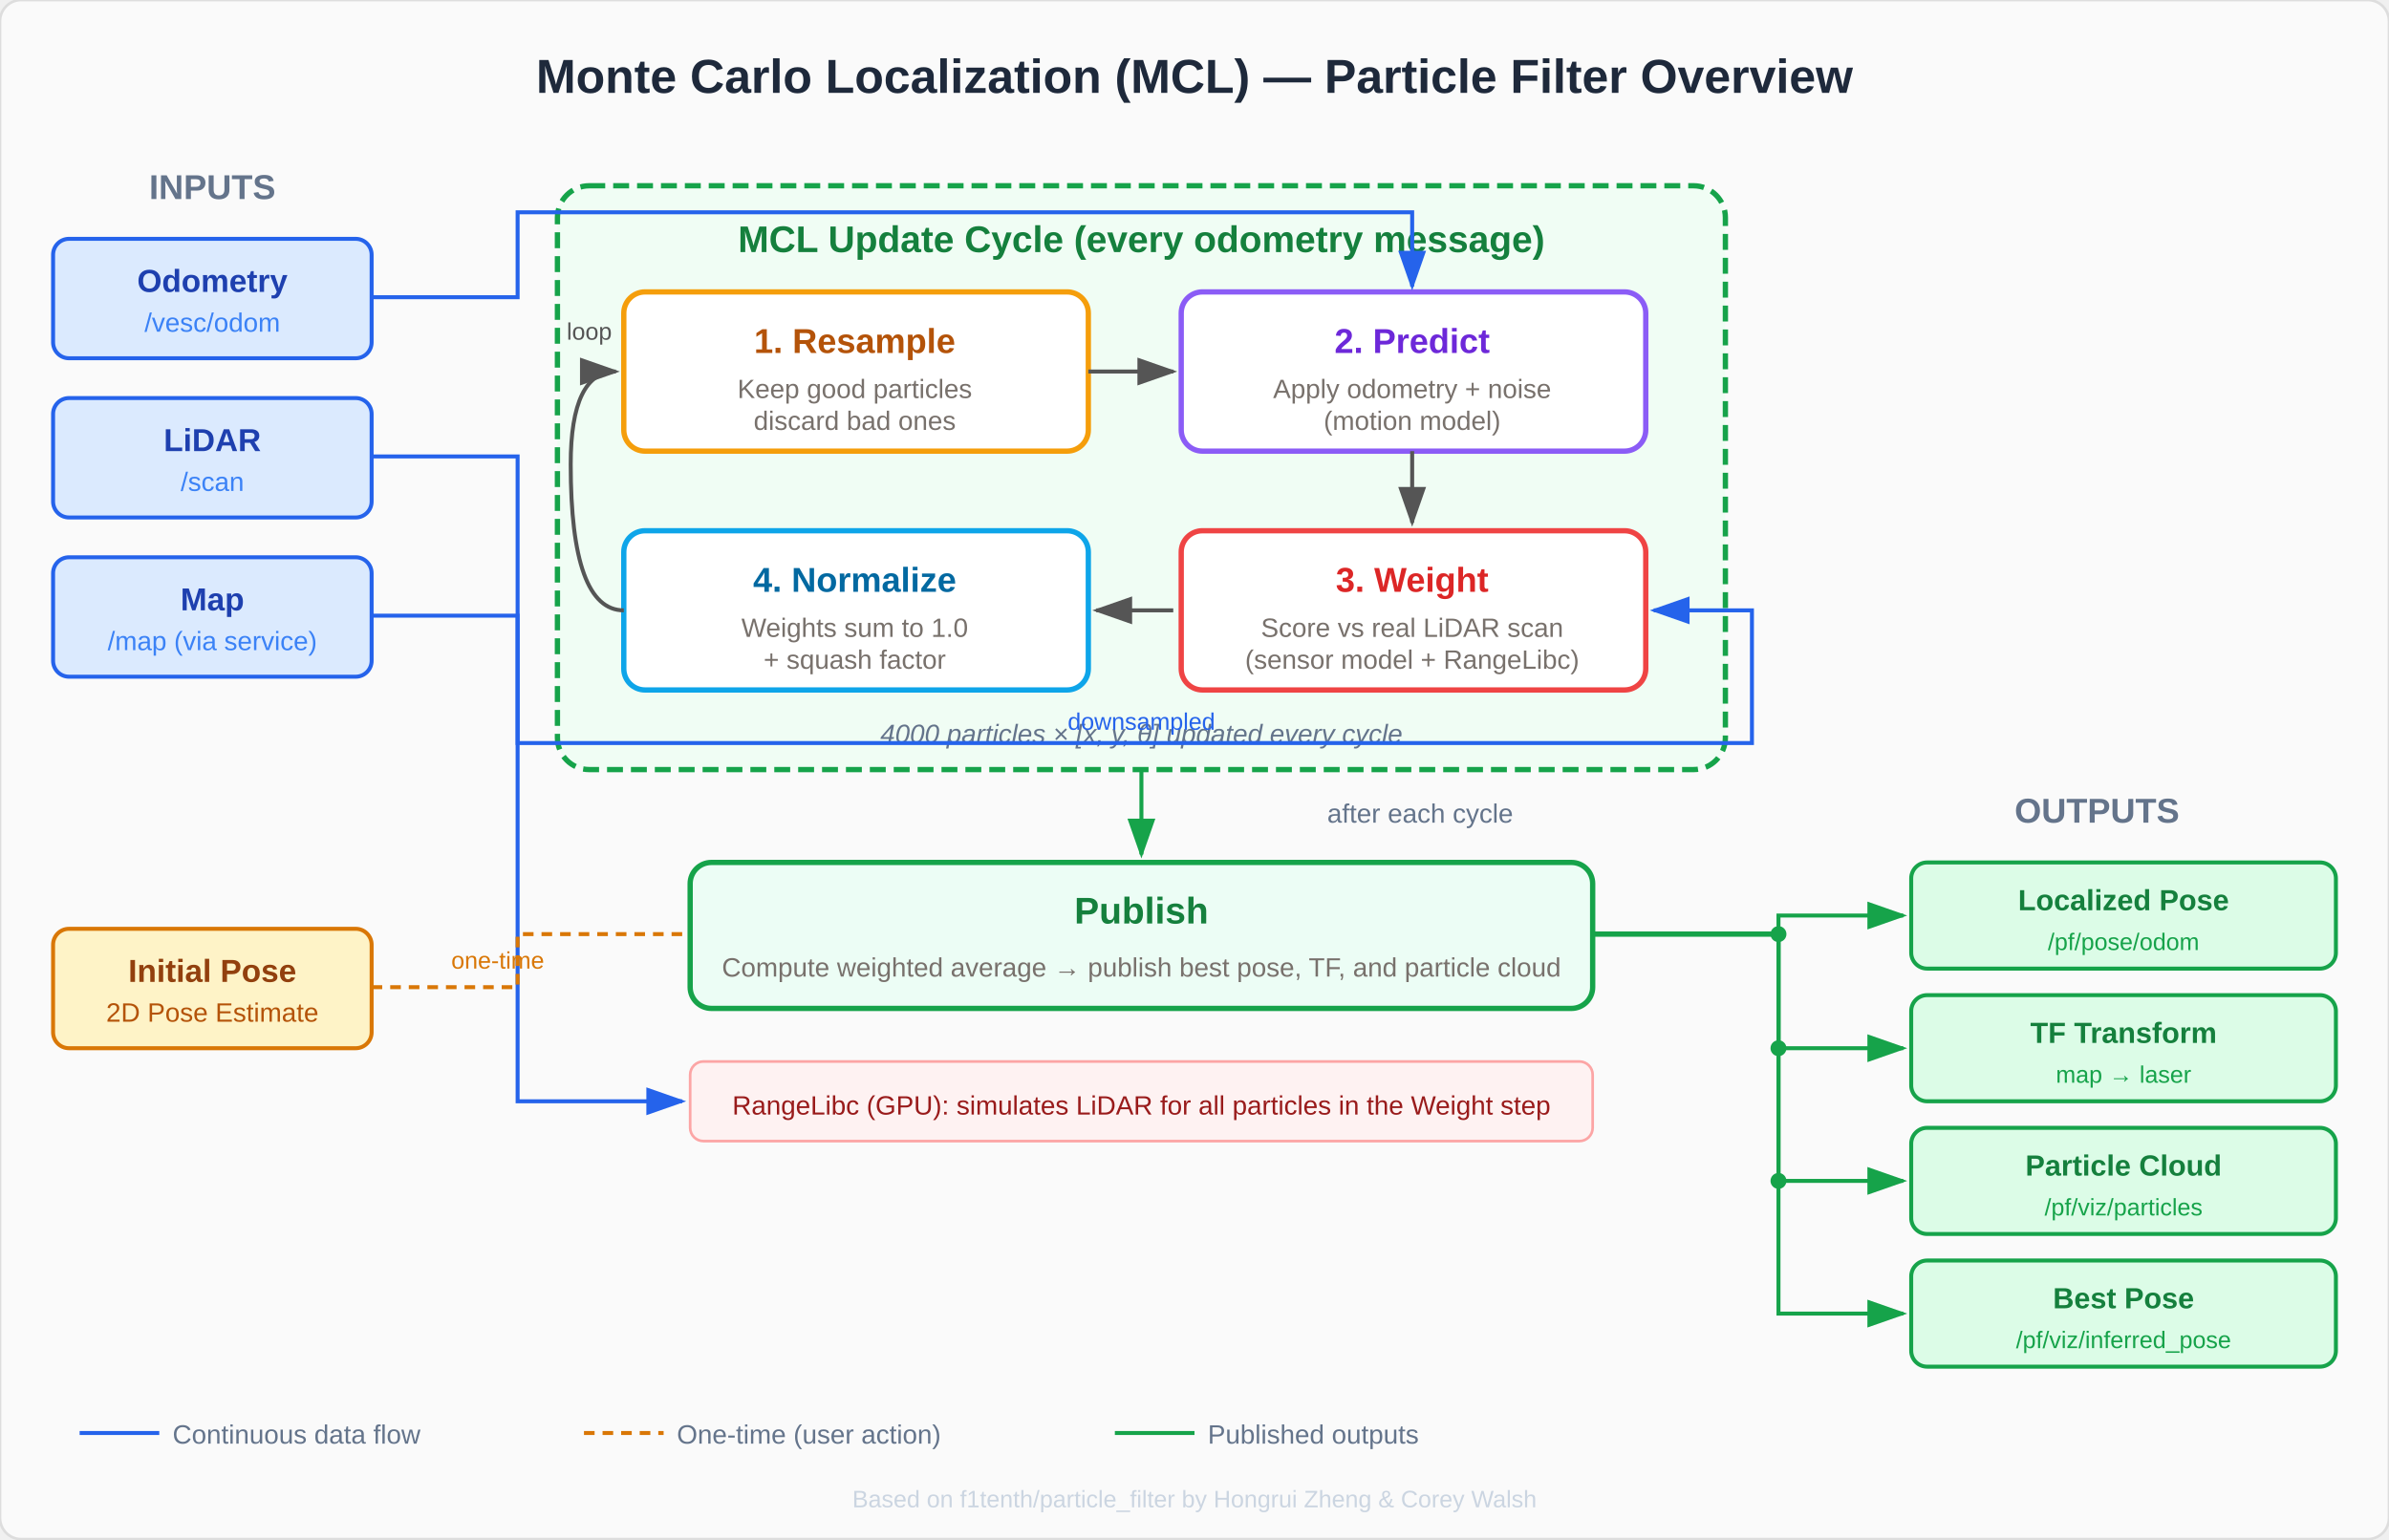
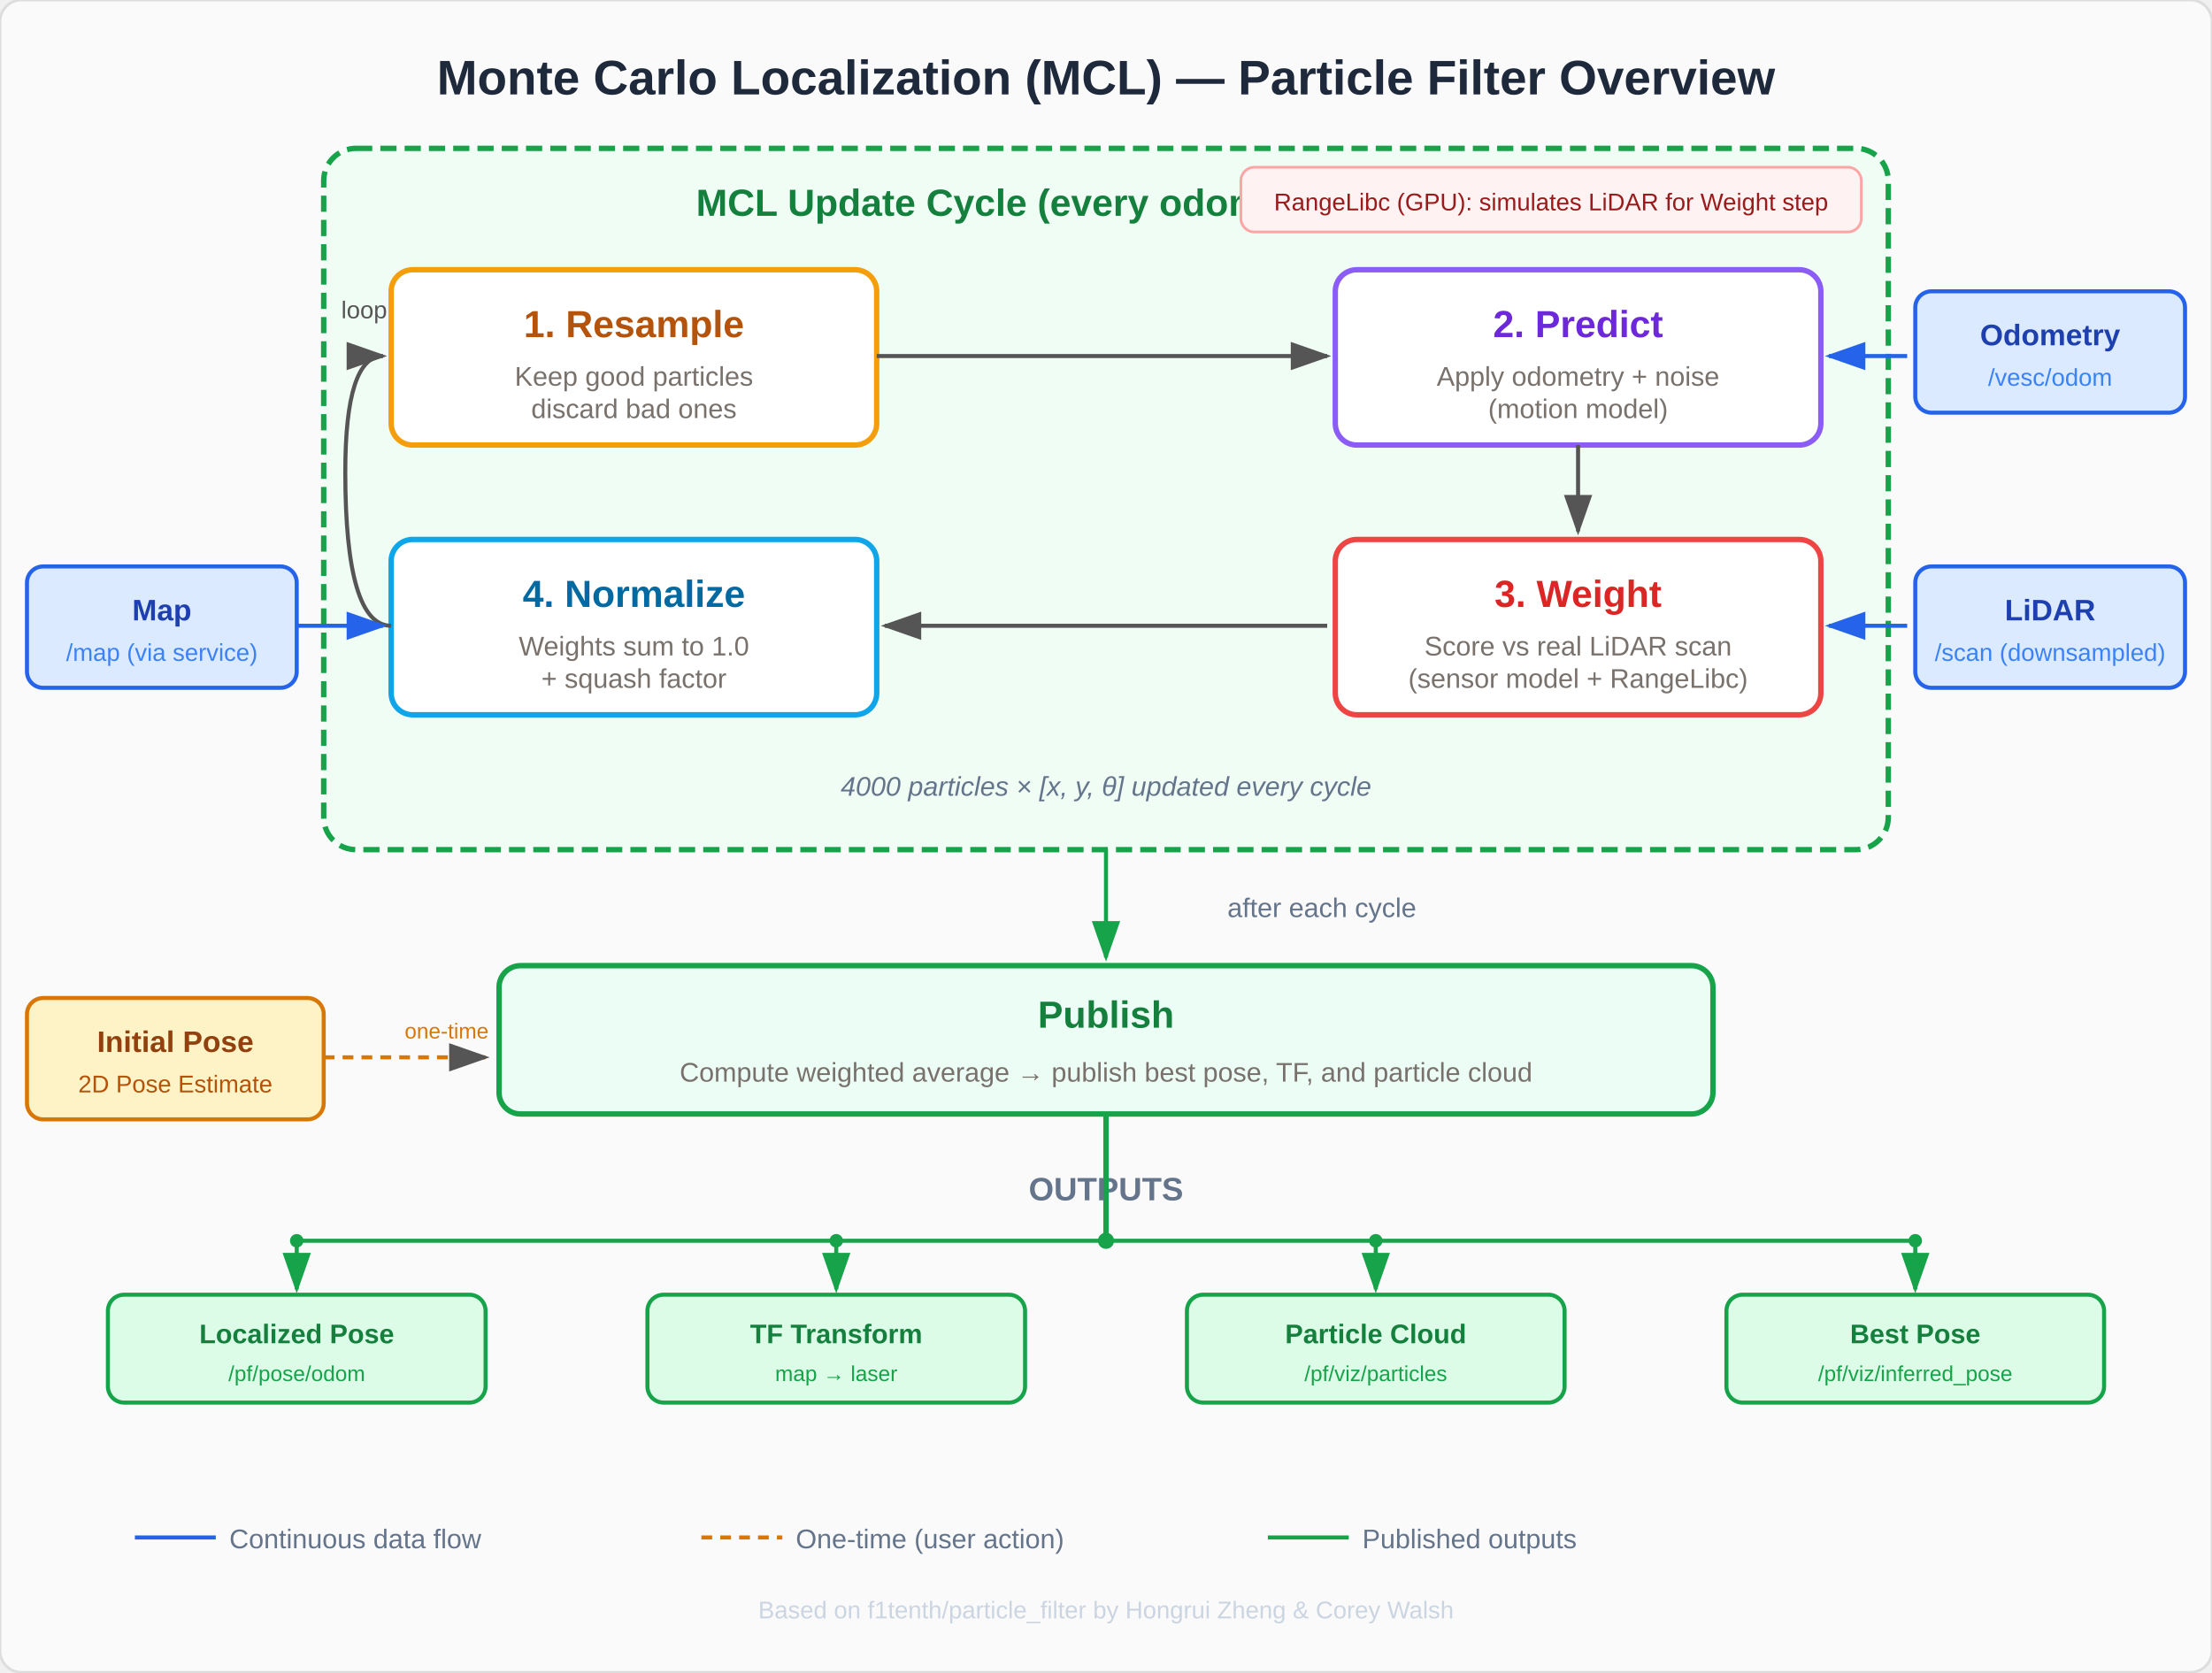
- <svg xmlns="http://www.w3.org/2000/svg" viewBox="0 0 900 580" font-family="Arial, Helvetica, sans-serif">
+ <svg xmlns="http://www.w3.org/2000/svg" viewBox="0 0 820 620" font-family="Arial, Helvetica, sans-serif">
  <defs>
    <marker id="arrow" markerWidth="10" markerHeight="7" refX="9" refY="3.5" orient="auto">
      <polygon points="0 0, 10 3.5, 0 7" fill="#555" />
    </marker>
    <marker id="arrow-blue" markerWidth="10" markerHeight="7" refX="9" refY="3.5" orient="auto">
      <polygon points="0 0, 10 3.5, 0 7" fill="#2563eb" />
    </marker>
    <marker id="arrow-green" markerWidth="10" markerHeight="7" refX="9" refY="3.5" orient="auto">
      <polygon points="0 0, 10 3.5, 0 7" fill="#16a34a" />
    </marker>
  </defs>
-   <rect width="900" height="580" rx="8" fill="#fafafa" stroke="#ddd" stroke-width="1" />
-   <text x="450" y="35" text-anchor="middle" font-size="18" font-weight="bold" fill="#1e293b">Monte Carlo Localization (MCL) — Particle Filter Overview</text>
-   <text x="80" y="75" text-anchor="middle" font-size="13" font-weight="bold" fill="#64748b">INPUTS</text>
-   <rect x="20" y="90" width="120" height="45" rx="6" fill="#dbeafe" stroke="#2563eb" stroke-width="1.5" />
-   <text x="80" y="110" text-anchor="middle" font-size="12" font-weight="bold" fill="#1e40af">Odometry</text>
-   <text x="80" y="125" text-anchor="middle" font-size="10" fill="#3b82f6">/vesc/odom</text>
-   <rect x="20" y="150" width="120" height="45" rx="6" fill="#dbeafe" stroke="#2563eb" stroke-width="1.5" />
-   <text x="80" y="170" text-anchor="middle" font-size="12" font-weight="bold" fill="#1e40af">LiDAR</text>
-   <text x="80" y="185" text-anchor="middle" font-size="10" fill="#3b82f6">/scan</text>
-   <rect x="20" y="210" width="120" height="45" rx="6" fill="#dbeafe" stroke="#2563eb" stroke-width="1.5" />
-   <text x="80" y="230" text-anchor="middle" font-size="12" font-weight="bold" fill="#1e40af">Map</text>
-   <text x="80" y="245" text-anchor="middle" font-size="10" fill="#3b82f6">/map (via service)</text>
-   <rect x="20" y="350" width="120" height="45" rx="6" fill="#fef3c7" stroke="#d97706" stroke-width="1.5" />
-   <text x="80" y="370" text-anchor="middle" font-size="12" font-weight="bold" fill="#92400e">Initial Pose</text>
-   <text x="80" y="385" text-anchor="middle" font-size="10" fill="#b45309">2D Pose Estimate</text>
-   <rect x="210" y="70" width="440" height="220" rx="12" fill="#f0fdf4" stroke="#16a34a" stroke-width="2" stroke-dasharray="6,3" />
-   <text x="430" y="95" text-anchor="middle" font-size="14" font-weight="bold" fill="#15803d">MCL Update Cycle (every odometry message)</text>
-   <rect x="235" y="110" width="175" height="60" rx="8" fill="#fff" stroke="#f59e0b" stroke-width="2" />
-   <text x="322" y="133" text-anchor="middle" font-size="13" font-weight="bold" fill="#b45309">1. Resample</text>
-   <text x="322" y="150" text-anchor="middle" font-size="10" fill="#78716c">Keep good particles</text>
-   <text x="322" y="162" text-anchor="middle" font-size="10" fill="#78716c">discard bad ones</text>
-   <rect x="445" y="110" width="175" height="60" rx="8" fill="#fff" stroke="#8b5cf6" stroke-width="2" />
-   <text x="532" y="133" text-anchor="middle" font-size="13" font-weight="bold" fill="#6d28d9">2. Predict</text>
-   <text x="532" y="150" text-anchor="middle" font-size="10" fill="#78716c">Apply odometry + noise</text>
-   <text x="532" y="162" text-anchor="middle" font-size="10" fill="#78716c">(motion model)</text>
-   <line x1="410" y1="140" x2="442" y2="140" stroke="#555" stroke-width="1.5" marker-end="url(#arrow)" />
-   <rect x="445" y="200" width="175" height="60" rx="8" fill="#fff" stroke="#ef4444" stroke-width="2" />
-   <text x="532" y="223" text-anchor="middle" font-size="13" font-weight="bold" fill="#dc2626">3. Weight</text>
-   <text x="532" y="240" text-anchor="middle" font-size="10" fill="#78716c">Score vs real LiDAR scan</text>
-   <text x="532" y="252" text-anchor="middle" font-size="10" fill="#78716c">(sensor model + RangeLibc)</text>
-   <line x1="532" y1="170" x2="532" y2="197" stroke="#555" stroke-width="1.5" marker-end="url(#arrow)" />
-   <rect x="235" y="200" width="175" height="60" rx="8" fill="#fff" stroke="#0ea5e9" stroke-width="2" />
-   <text x="322" y="223" text-anchor="middle" font-size="13" font-weight="bold" fill="#0369a1">4. Normalize</text>
-   <text x="322" y="240" text-anchor="middle" font-size="10" fill="#78716c">Weights sum to 1.0</text>
-   <text x="322" y="252" text-anchor="middle" font-size="10" fill="#78716c">+ squash factor</text>
-   <line x1="442" y1="230" x2="413" y2="230" stroke="#555" stroke-width="1.5" marker-end="url(#arrow)" />
-   <path d="M 235,230 Q 215,230 215,175 Q 215,140 232,140" fill="none" stroke="#555" stroke-width="1.5" marker-end="url(#arrow)" />
-   <text x="222" y="128" text-anchor="middle" font-size="9" fill="#555">loop</text>
-   <text x="430" y="280" text-anchor="middle" font-size="10" fill="#64748b" font-style="italic">4000 particles × [x, y, θ] updated every cycle</text>
-   <line x1="430" y1="290" x2="430" y2="322" stroke="#16a34a" stroke-width="1.5" marker-end="url(#arrow-green)" />
-   <text x="500" y="310" text-anchor="start" font-size="10" fill="#64748b">after each cycle</text>
-   <rect x="260" y="325" width="340" height="55" rx="8" fill="#ecfdf5" stroke="#16a34a" stroke-width="2" />
-   <text x="430" y="348" text-anchor="middle" font-size="14" font-weight="bold" fill="#15803d">Publish</text>
-   <text x="430" y="368" text-anchor="middle" font-size="10" fill="#78716c">Compute weighted average → publish best pose, TF, and particle cloud</text>
-   <rect x="260" y="400" width="340" height="30" rx="5" fill="#fef2f2" stroke="#fca5a5" stroke-width="1" />
-   <text x="430" y="420" text-anchor="middle" font-size="10" fill="#991b1b">RangeLibc (GPU): simulates LiDAR for all particles in the Weight step</text>
-   <path d="M 140,112 L 195,112 L 195,80 L 532,80 L 532,108" fill="none" stroke="#2563eb" stroke-width="1.5" marker-end="url(#arrow-blue)" />
-   <path d="M 140,172 L 195,172 L 195,280 L 660,280 L 660,230 L 623,230" fill="none" stroke="#2563eb" stroke-width="1.5" marker-end="url(#arrow-blue)" />
-   <text x="430" y="275" text-anchor="middle" font-size="9" fill="#2563eb">downsampled</text>
-   <path d="M 140,232 L 195,232 L 195,415 L 257,415" fill="none" stroke="#2563eb" stroke-width="1.5" marker-end="url(#arrow-blue)" />
-   <path d="M 140,372 L 195,372 L 195,352 L 257,352" fill="none" stroke="#d97706" stroke-width="1.5" stroke-dasharray="4,3" />
-   <text x="170" y="365" font-size="9" fill="#d97706">one-time</text>
-   <text x="790" y="310" text-anchor="middle" font-size="13" font-weight="bold" fill="#64748b">OUTPUTS</text>
-   <rect x="720" y="325" width="160" height="40" rx="6" fill="#dcfce7" stroke="#16a34a" stroke-width="1.5" />
-   <text x="800" y="343" text-anchor="middle" font-size="11" font-weight="bold" fill="#15803d">Localized Pose</text>
-   <text x="800" y="358" text-anchor="middle" font-size="9" fill="#16a34a">/pf/pose/odom</text>
-   <rect x="720" y="375" width="160" height="40" rx="6" fill="#dcfce7" stroke="#16a34a" stroke-width="1.5" />
-   <text x="800" y="393" text-anchor="middle" font-size="11" font-weight="bold" fill="#15803d">TF Transform</text>
-   <text x="800" y="408" text-anchor="middle" font-size="9" fill="#16a34a">map → laser</text>
-   <rect x="720" y="425" width="160" height="40" rx="6" fill="#dcfce7" stroke="#16a34a" stroke-width="1.5" />
-   <text x="800" y="443" text-anchor="middle" font-size="11" font-weight="bold" fill="#15803d">Particle Cloud</text>
-   <text x="800" y="458" text-anchor="middle" font-size="9" fill="#16a34a">/pf/viz/particles</text>
-   <rect x="720" y="475" width="160" height="40" rx="6" fill="#dcfce7" stroke="#16a34a" stroke-width="1.5" />
-   <text x="800" y="493" text-anchor="middle" font-size="11" font-weight="bold" fill="#15803d">Best Pose</text>
-   <text x="800" y="508" text-anchor="middle" font-size="9" fill="#16a34a">/pf/viz/inferred_pose</text>
-   <path d="M 600,352 L 670,352" fill="none" stroke="#16a34a" stroke-width="2" />
-   <path d="M 670,352 L 670,345 L 717,345" fill="none" stroke="#16a34a" stroke-width="1.5" marker-end="url(#arrow-green)" />
-   <path d="M 670,352 L 670,395 L 717,395" fill="none" stroke="#16a34a" stroke-width="1.5" marker-end="url(#arrow-green)" />
-   <path d="M 670,352 L 670,445 L 717,445" fill="none" stroke="#16a34a" stroke-width="1.5" marker-end="url(#arrow-green)" />
-   <path d="M 670,352 L 670,495 L 717,495" fill="none" stroke="#16a34a" stroke-width="1.5" marker-end="url(#arrow-green)" />
-   <circle cx="670" cy="352" r="3" fill="#16a34a" />
-   <circle cx="670" cy="395" r="3" fill="#16a34a" />
-   <circle cx="670" cy="445" r="3" fill="#16a34a" />
-   <line x1="30" y1="540" x2="60" y2="540" stroke="#2563eb" stroke-width="1.5" />
-   <text x="65" y="544" font-size="10" fill="#64748b">Continuous data flow</text>
-   <line x1="220" y1="540" x2="250" y2="540" stroke="#d97706" stroke-width="1.5" stroke-dasharray="4,3" />
-   <text x="255" y="544" font-size="10" fill="#64748b">One-time (user action)</text>
-   <line x1="420" y1="540" x2="450" y2="540" stroke="#16a34a" stroke-width="1.5" />
-   <text x="455" y="544" font-size="10" fill="#64748b">Published outputs</text>
-   <text x="450" y="568" text-anchor="middle" font-size="9" fill="#cbd5e1">Based on f1tenth/particle_filter by Hongrui Zheng &amp; Corey Walsh</text>
+   <rect width="820" height="620" rx="8" fill="#fafafa" stroke="#ddd" stroke-width="1" />
+   <text x="410" y="35" text-anchor="middle" font-size="18" font-weight="bold" fill="#1e293b">Monte Carlo Localization (MCL) — Particle Filter Overview</text>
+   <rect x="120" y="55" width="580" height="260" rx="12" fill="#f0fdf4" stroke="#16a34a" stroke-width="2" stroke-dasharray="6,3" />
+   <text x="410" y="80" text-anchor="middle" font-size="14" font-weight="bold" fill="#15803d">MCL Update Cycle (every odometry message)</text>
+   <rect x="460" y="62" width="230" height="24" rx="5" fill="#fef2f2" stroke="#fca5a5" stroke-width="1" />
+   <text x="575" y="78" text-anchor="middle" font-size="9" fill="#991b1b">RangeLibc (GPU): simulates LiDAR for Weight step</text>
+   <rect x="145" y="100" width="180" height="65" rx="8" fill="#fff" stroke="#f59e0b" stroke-width="2" />
+   <text x="235" y="125" text-anchor="middle" font-size="14" font-weight="bold" fill="#b45309">1. Resample</text>
+   <text x="235" y="143" text-anchor="middle" font-size="10" fill="#78716c">Keep good particles</text>
+   <text x="235" y="155" text-anchor="middle" font-size="10" fill="#78716c">discard bad ones</text>
+   <rect x="495" y="100" width="180" height="65" rx="8" fill="#fff" stroke="#8b5cf6" stroke-width="2" />
+   <text x="585" y="125" text-anchor="middle" font-size="14" font-weight="bold" fill="#6d28d9">2. Predict</text>
+   <text x="585" y="143" text-anchor="middle" font-size="10" fill="#78716c">Apply odometry + noise</text>
+   <text x="585" y="155" text-anchor="middle" font-size="10" fill="#78716c">(motion model)</text>
+   <line x1="325" y1="132" x2="492" y2="132" stroke="#555" stroke-width="1.5" marker-end="url(#arrow)" />
+   <rect x="495" y="200" width="180" height="65" rx="8" fill="#fff" stroke="#ef4444" stroke-width="2" />
+   <text x="585" y="225" text-anchor="middle" font-size="14" font-weight="bold" fill="#dc2626">3. Weight</text>
+   <text x="585" y="243" text-anchor="middle" font-size="10" fill="#78716c">Score vs real LiDAR scan</text>
+   <text x="585" y="255" text-anchor="middle" font-size="10" fill="#78716c">(sensor model + RangeLibc)</text>
+   <line x1="585" y1="165" x2="585" y2="197" stroke="#555" stroke-width="1.5" marker-end="url(#arrow)" />
+   <rect x="145" y="200" width="180" height="65" rx="8" fill="#fff" stroke="#0ea5e9" stroke-width="2" />
+   <text x="235" y="225" text-anchor="middle" font-size="14" font-weight="bold" fill="#0369a1">4. Normalize</text>
+   <text x="235" y="243" text-anchor="middle" font-size="10" fill="#78716c">Weights sum to 1.0</text>
+   <text x="235" y="255" text-anchor="middle" font-size="10" fill="#78716c">+ squash factor</text>
+   <line x1="492" y1="232" x2="328" y2="232" stroke="#555" stroke-width="1.5" marker-end="url(#arrow)" />
+   <path d="M 145,232 Q 128,232 128,175 Q 128,132 142,132" fill="none" stroke="#555" stroke-width="1.5" marker-end="url(#arrow)" />
+   <text x="135" y="118" text-anchor="middle" font-size="9" fill="#555">loop</text>
+   <text x="410" y="295" text-anchor="middle" font-size="10" fill="#64748b" font-style="italic">4000 particles × [x, y, θ] updated every cycle</text>
+   <rect x="710" y="108" width="100" height="45" rx="6" fill="#dbeafe" stroke="#2563eb" stroke-width="1.5" />
+   <text x="760" y="128" text-anchor="middle" font-size="11" font-weight="bold" fill="#1e40af">Odometry</text>
+   <text x="760" y="143" text-anchor="middle" font-size="9" fill="#3b82f6">/vesc/odom</text>
+   <path d="M 707,132 L 678,132" fill="none" stroke="#2563eb" stroke-width="1.5" marker-end="url(#arrow-blue)" />
+   <rect x="710" y="210" width="100" height="45" rx="6" fill="#dbeafe" stroke="#2563eb" stroke-width="1.5" />
+   <text x="760" y="230" text-anchor="middle" font-size="11" font-weight="bold" fill="#1e40af">LiDAR</text>
+   <text x="760" y="245" text-anchor="middle" font-size="9" fill="#3b82f6">/scan (downsampled)</text>
+   <path d="M 707,232 L 678,232" fill="none" stroke="#2563eb" stroke-width="1.5" marker-end="url(#arrow-blue)" />
+   <rect x="10" y="210" width="100" height="45" rx="6" fill="#dbeafe" stroke="#2563eb" stroke-width="1.5" />
+   <text x="60" y="230" text-anchor="middle" font-size="11" font-weight="bold" fill="#1e40af">Map</text>
+   <text x="60" y="245" text-anchor="middle" font-size="9" fill="#3b82f6">/map (via service)</text>
+   <path d="M 110,232 L 142,232" fill="none" stroke="#2563eb" stroke-width="1.5" marker-end="url(#arrow-blue)" />
+   <rect x="10" y="370" width="110" height="45" rx="6" fill="#fef3c7" stroke="#d97706" stroke-width="1.5" />
+   <text x="65" y="390" text-anchor="middle" font-size="11" font-weight="bold" fill="#92400e">Initial Pose</text>
+   <text x="65" y="405" text-anchor="middle" font-size="9" fill="#b45309">2D Pose Estimate</text>
+   <path d="M 120,392 L 180,392" fill="none" stroke="#d97706" stroke-width="1.5" stroke-dasharray="4,3" marker-end="url(#arrow)" />
+   <text x="150" y="385" font-size="8" fill="#d97706">one-time</text>
+   <line x1="410" y1="315" x2="410" y2="355" stroke="#16a34a" stroke-width="1.5" marker-end="url(#arrow-green)" />
+   <text x="455" y="340" text-anchor="start" font-size="10" fill="#64748b">after each cycle</text>
+   <rect x="185" y="358" width="450" height="55" rx="8" fill="#ecfdf5" stroke="#16a34a" stroke-width="2" />
+   <text x="410" y="381" text-anchor="middle" font-size="14" font-weight="bold" fill="#15803d">Publish</text>
+   <text x="410" y="401" text-anchor="middle" font-size="10" fill="#78716c">Compute weighted average → publish best pose, TF, and particle cloud</text>
+   <text x="410" y="445" text-anchor="middle" font-size="12" font-weight="bold" fill="#64748b">OUTPUTS</text>
+   <line x1="410" y1="413" x2="410" y2="460" stroke="#16a34a" stroke-width="2" />
+   <circle cx="410" cy="460" r="3" fill="#16a34a" />
+   <line x1="110" y1="460" x2="710" y2="460" stroke="#16a34a" stroke-width="1.5" />
+   <line x1="110" y1="460" x2="110" y2="478" stroke="#16a34a" stroke-width="1.5" marker-end="url(#arrow-green)" />
+   <rect x="40" y="480" width="140" height="40" rx="6" fill="#dcfce7" stroke="#16a34a" stroke-width="1.5" />
+   <text x="110" y="498" text-anchor="middle" font-size="10" font-weight="bold" fill="#15803d">Localized Pose</text>
+   <text x="110" y="512" text-anchor="middle" font-size="8" fill="#16a34a">/pf/pose/odom</text>
+   <line x1="310" y1="460" x2="310" y2="478" stroke="#16a34a" stroke-width="1.5" marker-end="url(#arrow-green)" />
+   <rect x="240" y="480" width="140" height="40" rx="6" fill="#dcfce7" stroke="#16a34a" stroke-width="1.5" />
+   <text x="310" y="498" text-anchor="middle" font-size="10" font-weight="bold" fill="#15803d">TF Transform</text>
+   <text x="310" y="512" text-anchor="middle" font-size="8" fill="#16a34a">map → laser</text>
+   <line x1="510" y1="460" x2="510" y2="478" stroke="#16a34a" stroke-width="1.5" marker-end="url(#arrow-green)" />
+   <rect x="440" y="480" width="140" height="40" rx="6" fill="#dcfce7" stroke="#16a34a" stroke-width="1.5" />
+   <text x="510" y="498" text-anchor="middle" font-size="10" font-weight="bold" fill="#15803d">Particle Cloud</text>
+   <text x="510" y="512" text-anchor="middle" font-size="8" fill="#16a34a">/pf/viz/particles</text>
+   <line x1="710" y1="460" x2="710" y2="478" stroke="#16a34a" stroke-width="1.5" marker-end="url(#arrow-green)" />
+   <rect x="640" y="480" width="140" height="40" rx="6" fill="#dcfce7" stroke="#16a34a" stroke-width="1.5" />
+   <text x="710" y="498" text-anchor="middle" font-size="10" font-weight="bold" fill="#15803d">Best Pose</text>
+   <text x="710" y="512" text-anchor="middle" font-size="8" fill="#16a34a">/pf/viz/inferred_pose</text>
+   <circle cx="110" cy="460" r="2.5" fill="#16a34a" />
+   <circle cx="310" cy="460" r="2.5" fill="#16a34a" />
+   <circle cx="510" cy="460" r="2.5" fill="#16a34a" />
+   <circle cx="710" cy="460" r="2.5" fill="#16a34a" />
+   <line x1="50" y1="570" x2="80" y2="570" stroke="#2563eb" stroke-width="1.5" />
+   <text x="85" y="574" font-size="10" fill="#64748b">Continuous data flow</text>
+   <line x1="260" y1="570" x2="290" y2="570" stroke="#d97706" stroke-width="1.5" stroke-dasharray="4,3" />
+   <text x="295" y="574" font-size="10" fill="#64748b">One-time (user action)</text>
+   <line x1="470" y1="570" x2="500" y2="570" stroke="#16a34a" stroke-width="1.5" />
+   <text x="505" y="574" font-size="10" fill="#64748b">Published outputs</text>
+   <text x="410" y="600" text-anchor="middle" font-size="9" fill="#cbd5e1">Based on f1tenth/particle_filter by Hongrui Zheng &amp; Corey Walsh</text>
</svg>
